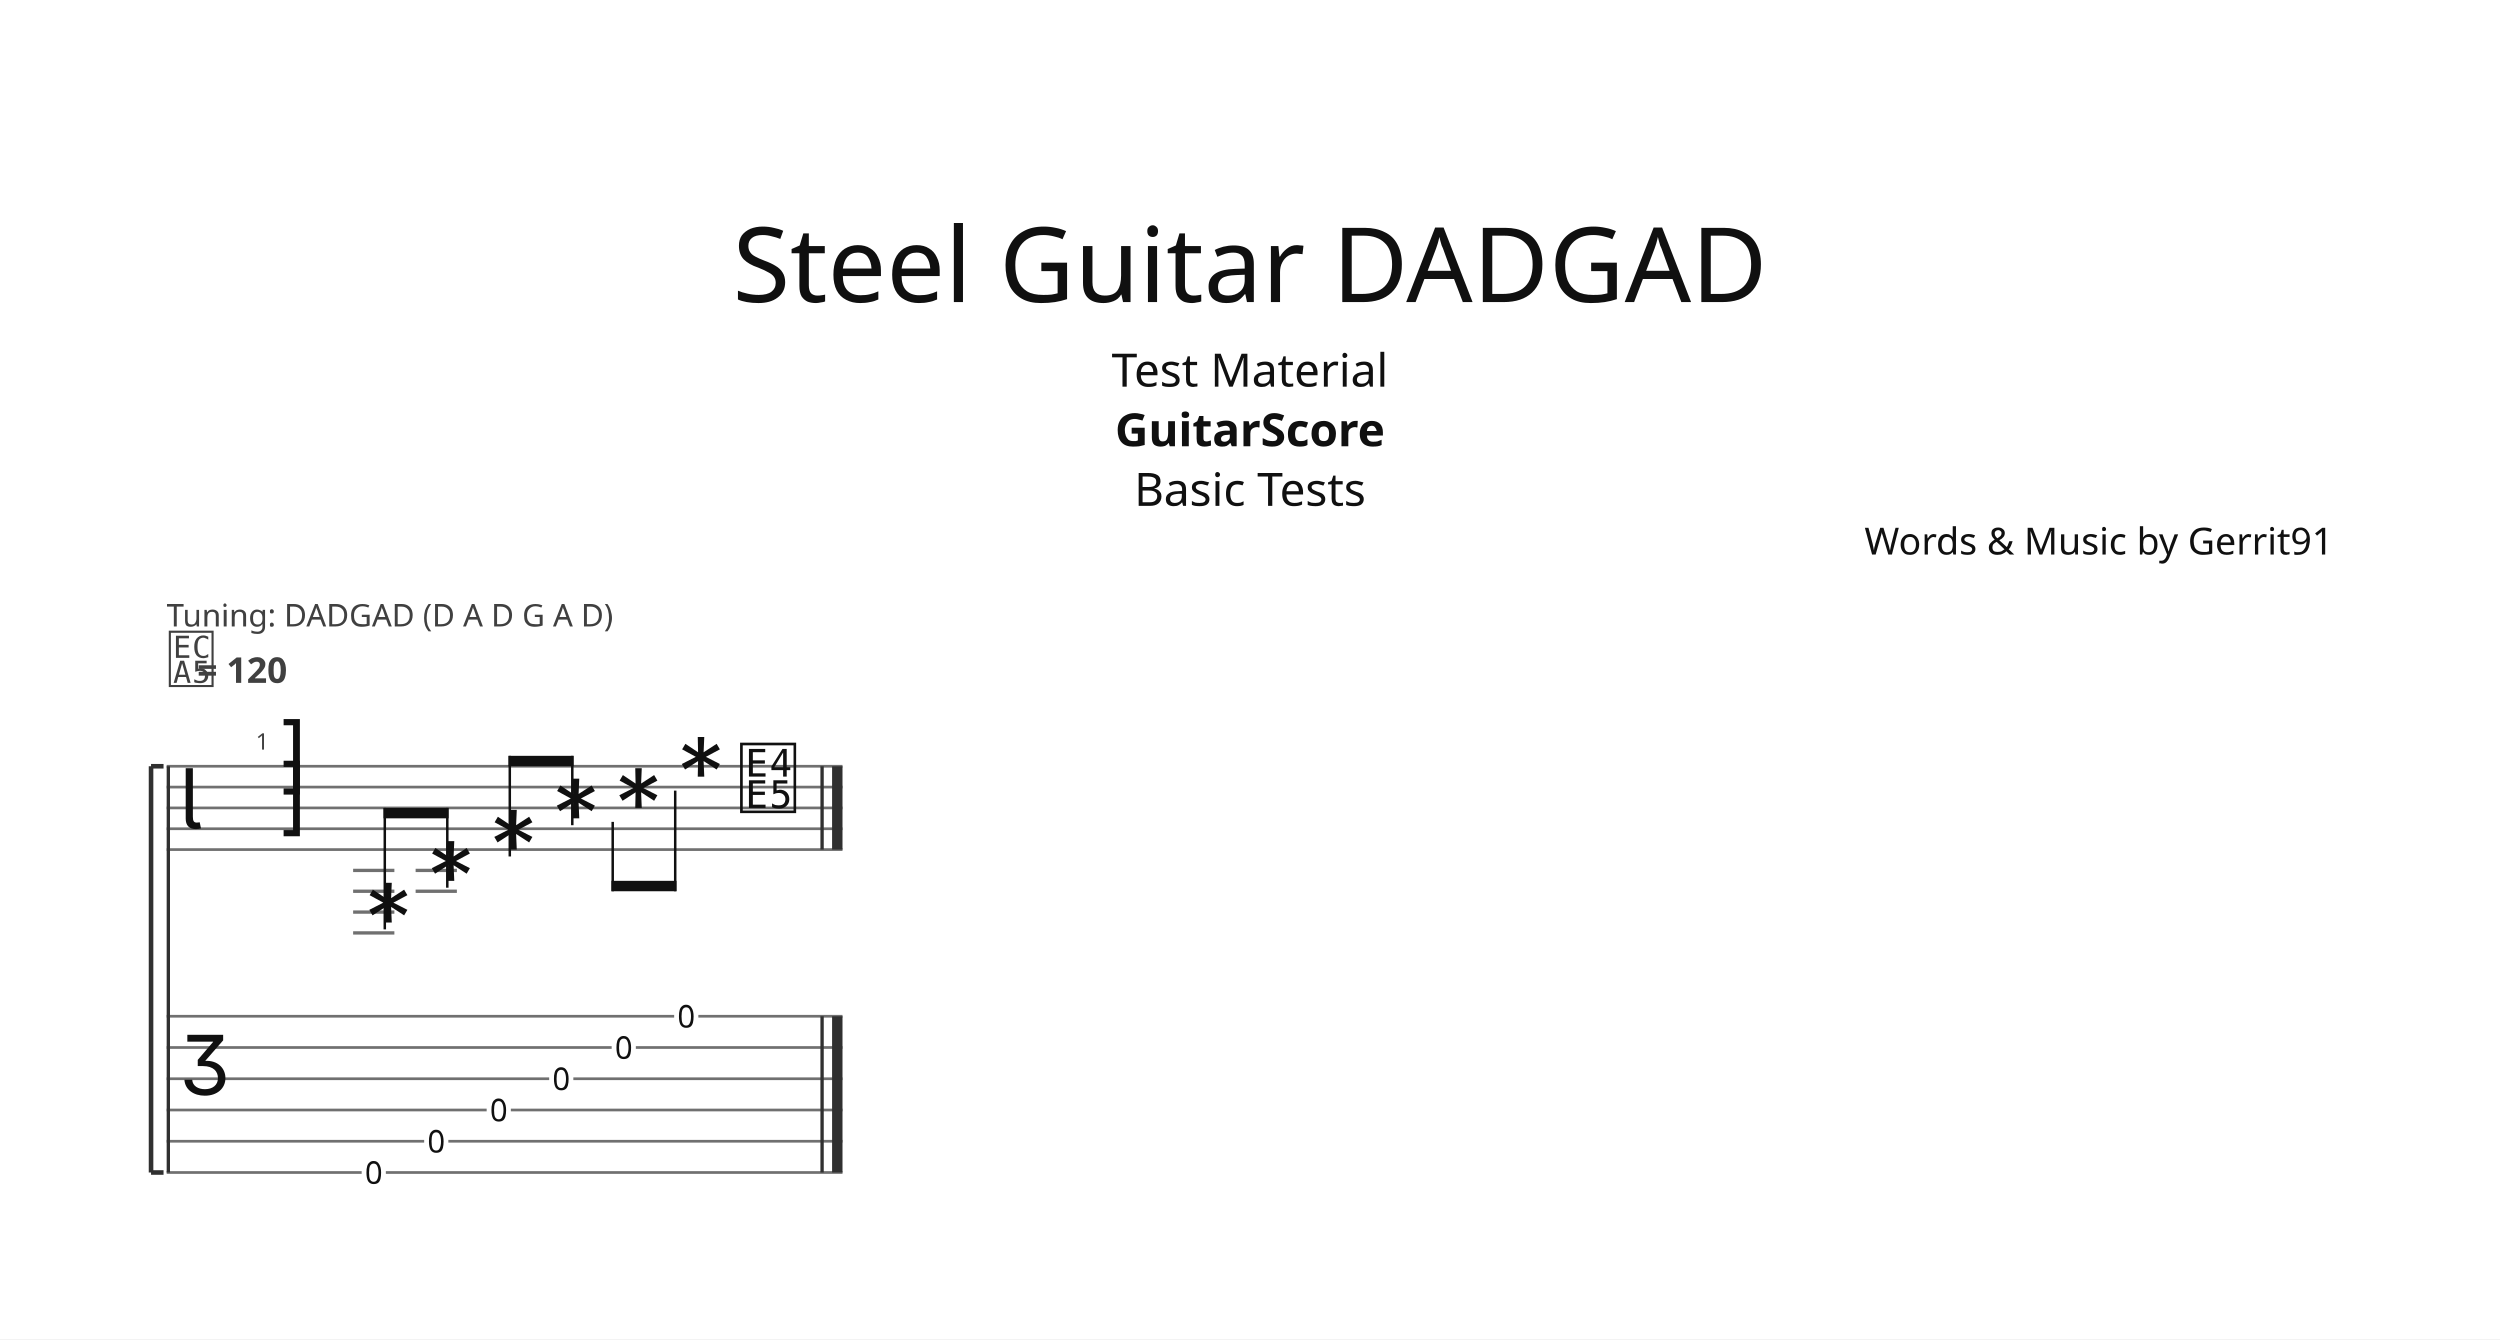
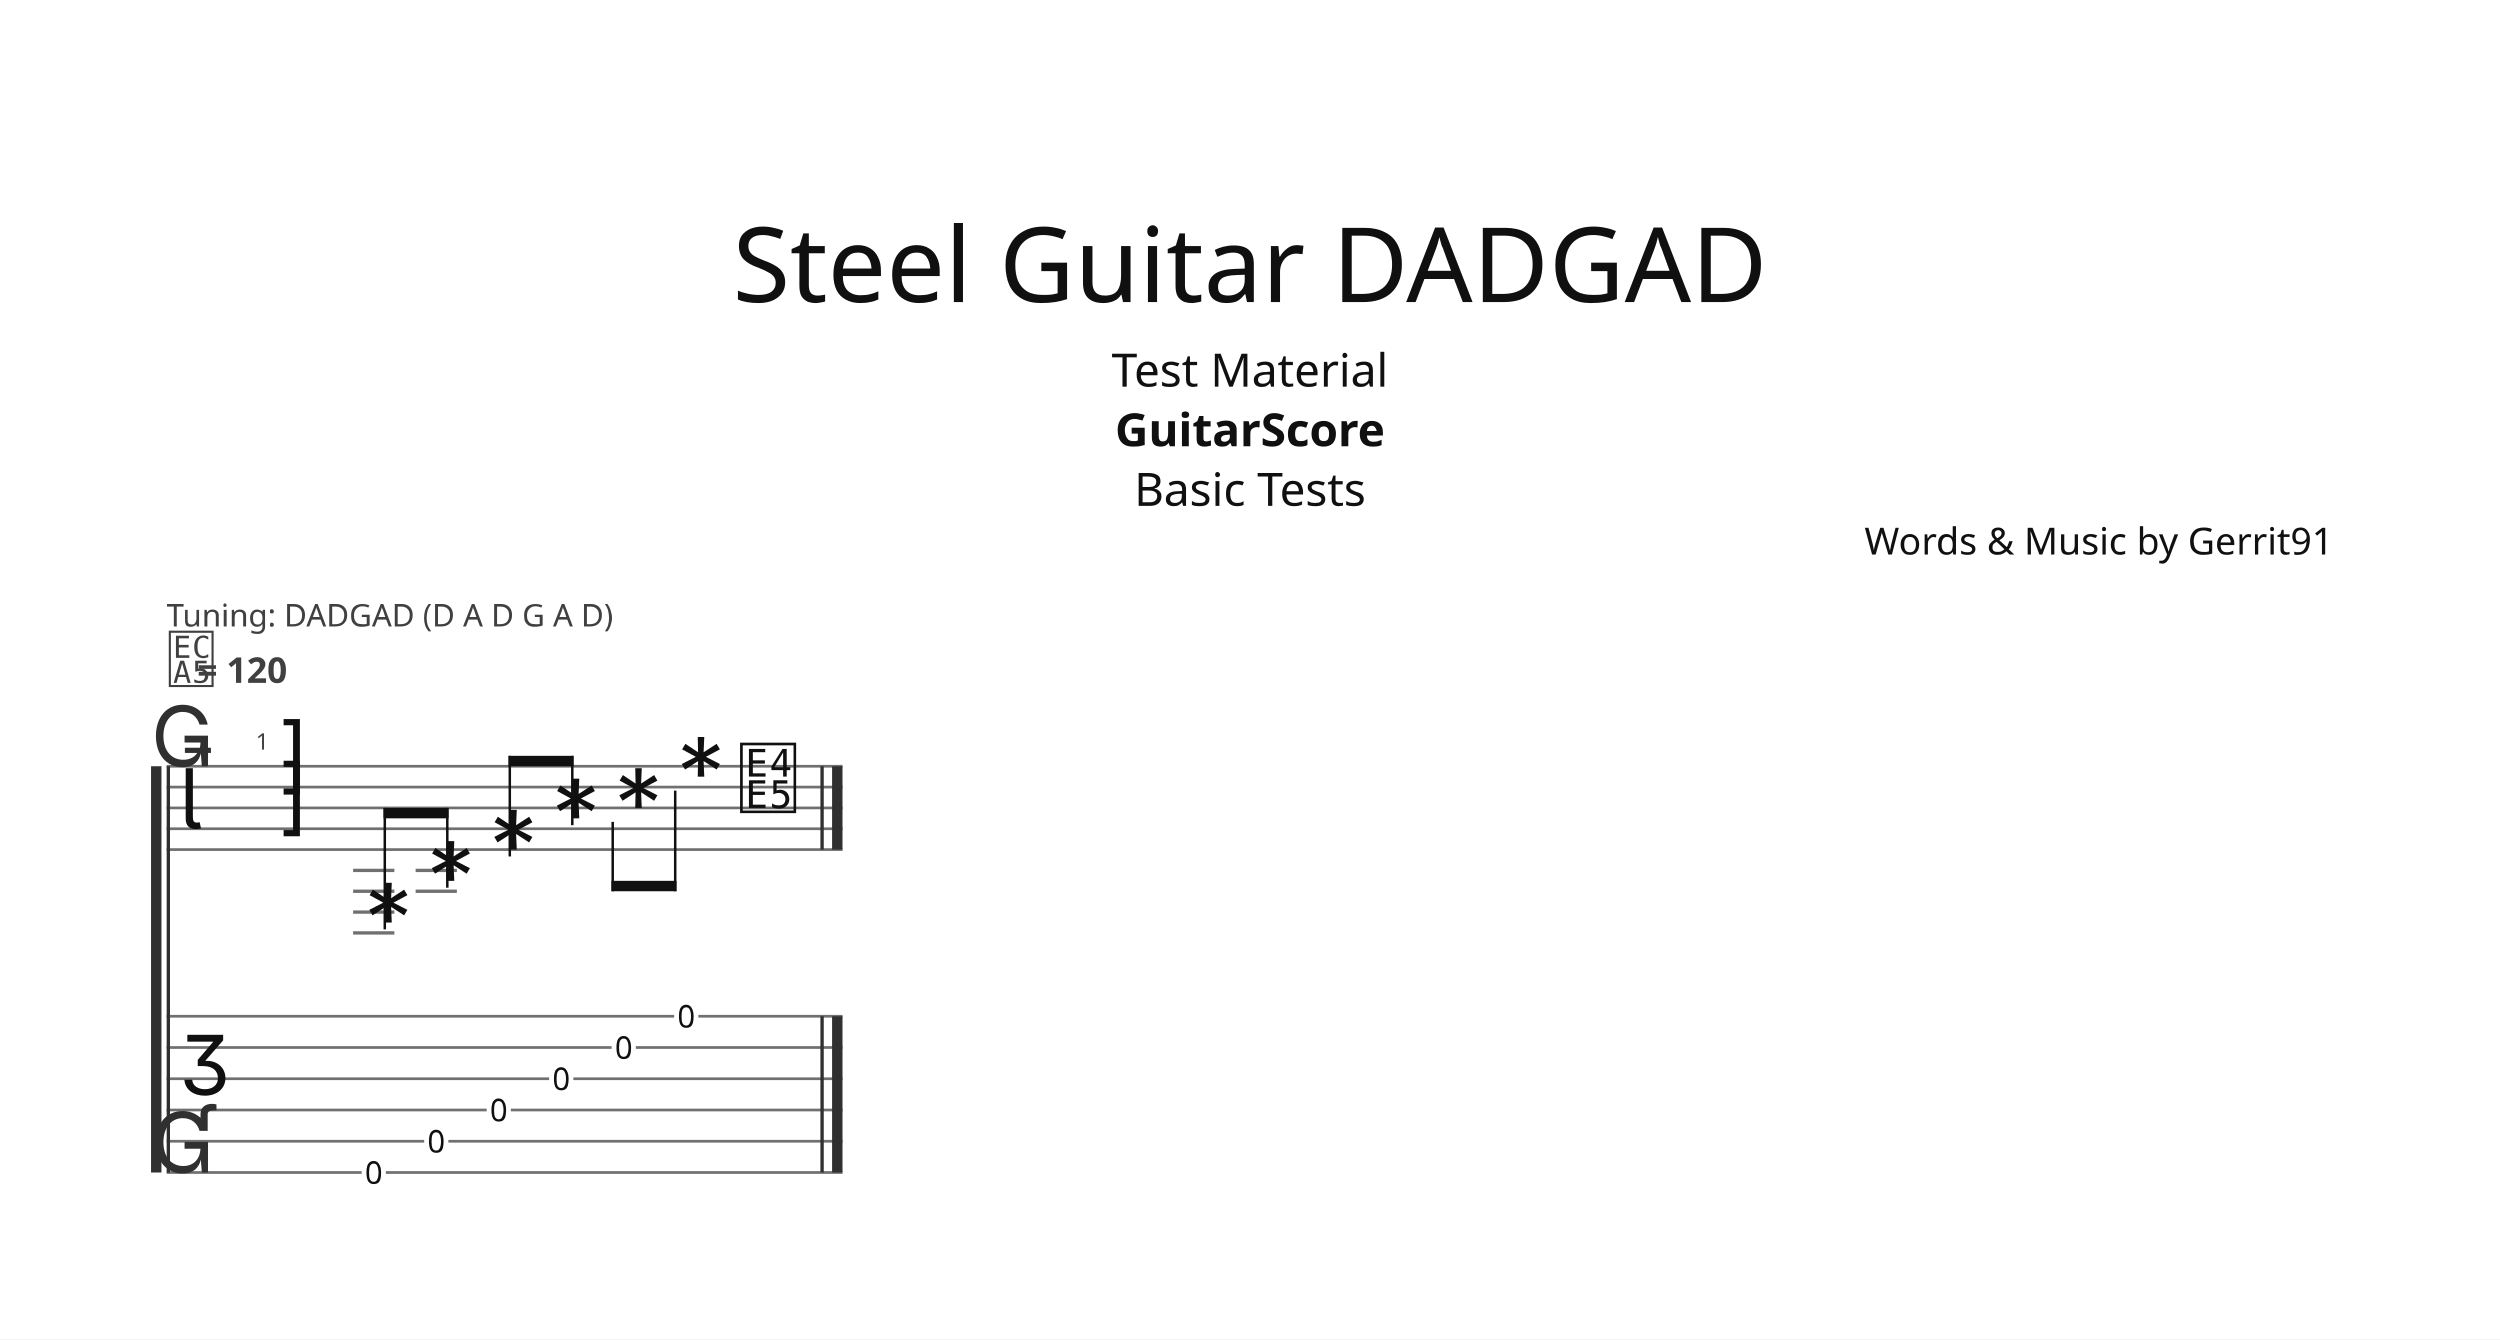
<svg xmlns="http://www.w3.org/2000/svg" width="210mm" height="112.49mm" viewBox="0 0 120 64.28">
  <rect width="100%" height="100%" fill="#ffffff" />
  <text x="60" y="14.5" font-family="Noto Sans" font-size="5" text-anchor="middle" fill="#101010">Steel Guitar DADGAD</text>
  <text x="60" y="18.56" font-family="Noto Sans" font-size="2.2" text-anchor="middle" fill="#101010">Test Material</text>
  <text x="60" y="21.42" font-family="Noto Sans" font-size="2.2" font-weight="bold" text-anchor="middle" fill="#101010">GuitarScore</text>
  <text x="60" y="24.28" font-family="Noto Sans" font-size="2.2" text-anchor="middle" fill="#101010">Basic Tests</text>
  <text x="112" y="26.62" font-family="Noto Sans" font-size="1.8" text-anchor="end" fill="#101010">Words &amp; Music by Gerrit91</text>
  <text x="8" y="30.07" font-family="Noto Sans" font-size="1.5" fill="#404040">Tuning: DADGAD (D A D G A D)</text>
  <text x="9.46" y="32.78" font-family="Noto Sans" font-size="1.7" font-weight="bold" fill="#404040">= 120</text>
  <text x="8" y="32.78" font-family="Bravura" font-size="3.2" fill="#404040" data-glyph="metNoteQuarterUp"></text>
  <line x1="8" y1="48.78" x2="40.44" y2="48.78" stroke="#707070" stroke-width="0.13" />
  <line x1="8" y1="50.28" x2="40.44" y2="50.28" stroke="#707070" stroke-width="0.13" />
  <line x1="8" y1="51.78" x2="40.44" y2="51.78" stroke="#707070" stroke-width="0.13" />
  <line x1="8" y1="53.28" x2="40.44" y2="53.28" stroke="#707070" stroke-width="0.13" />
  <line x1="8" y1="54.78" x2="40.44" y2="54.78" stroke="#707070" stroke-width="0.13" />
  <line x1="8" y1="56.28" x2="40.44" y2="56.28" stroke="#707070" stroke-width="0.13" />
  <text x="8.6" y="52.56" font-family="Bravura" font-size="3.97" fill="#101010" data-glyph="6stringTabClef"></text>
  <line x1="8" y1="36.78" x2="40.44" y2="36.78" stroke="#707070" stroke-width="0.13" />
  <line x1="8" y1="37.78" x2="40.44" y2="37.78" stroke="#707070" stroke-width="0.13" />
  <line x1="8" y1="38.78" x2="40.44" y2="38.78" stroke="#707070" stroke-width="0.13" />
  <line x1="8" y1="39.78" x2="40.44" y2="39.78" stroke="#707070" stroke-width="0.13" />
  <line x1="8" y1="40.78" x2="40.44" y2="40.78" stroke="#707070" stroke-width="0.13" />
  <text x="8.6" y="39.78" font-family="Bravura" font-size="4" fill="#101010" data-glyph="gClef"></text>
  <text x="12.28" y="35.98" font-family="Noto Sans" font-size="1.1" fill="#404040">1</text>
  <text x="13.38" y="37.78" font-family="Bravura" font-size="4" fill="#101010" data-glyph="timeSig4"></text>
  <text x="13.38" y="39.78" font-family="Bravura" font-size="4" fill="#101010" data-glyph="timeSig4"></text>
  <rect x="17.36" y="55.54" width="1.16" height="1.47" fill="#ffffff" />
  <text x="17.94" y="56.82" font-family="Noto Sans" font-size="1.5" text-anchor="middle" fill="#101010">0</text>
  <rect x="20.36" y="54.04" width="1.16" height="1.47" fill="#ffffff" />
  <text x="20.94" y="55.32" font-family="Noto Sans" font-size="1.5" text-anchor="middle" fill="#101010">0</text>
  <rect x="23.36" y="52.54" width="1.16" height="1.47" fill="#ffffff" />
  <text x="23.94" y="53.82" font-family="Noto Sans" font-size="1.5" text-anchor="middle" fill="#101010">0</text>
  <rect x="26.36" y="51.04" width="1.16" height="1.47" fill="#ffffff" />
  <text x="26.94" y="52.32" font-family="Noto Sans" font-size="1.5" text-anchor="middle" fill="#101010">0</text>
  <rect x="29.36" y="49.54" width="1.16" height="1.47" fill="#ffffff" />
  <text x="29.94" y="50.82" font-family="Noto Sans" font-size="1.5" text-anchor="middle" fill="#101010">0</text>
  <rect x="32.36" y="48.04" width="1.16" height="1.47" fill="#ffffff" />
  <text x="32.94" y="49.32" font-family="Noto Sans" font-size="1.5" text-anchor="middle" fill="#101010">0</text>
  <line x1="16.95" y1="44.78" x2="18.93" y2="44.78" stroke="#707070" stroke-width="0.16" />
  <line x1="16.95" y1="43.78" x2="18.93" y2="43.78" stroke="#707070" stroke-width="0.16" />
  <line x1="16.95" y1="42.78" x2="18.93" y2="42.78" stroke="#707070" stroke-width="0.16" />
  <line x1="16.95" y1="41.78" x2="18.93" y2="41.78" stroke="#707070" stroke-width="0.16" />
  <text x="17.35" y="44.78" font-family="Bravura" font-size="4" fill="#101010" data-glyph="noteheadBlack"></text>
  <line x1="18.47" y1="44.61" x2="18.47" y2="38.78" stroke="#101010" stroke-width="0.12" />
  <line x1="19.95" y1="42.78" x2="21.93" y2="42.78" stroke="#707070" stroke-width="0.16" />
  <line x1="19.95" y1="41.78" x2="21.93" y2="41.78" stroke="#707070" stroke-width="0.16" />
  <text x="20.35" y="42.78" font-family="Bravura" font-size="4" fill="#101010" data-glyph="noteheadBlack"></text>
  <line x1="21.47" y1="42.61" x2="21.47" y2="38.78" stroke="#101010" stroke-width="0.12" />
  <text x="23.35" y="41.28" font-family="Bravura" font-size="4" fill="#101010" data-glyph="noteheadBlack"></text>
  <line x1="24.47" y1="41.11" x2="24.47" y2="36.28" stroke="#101010" stroke-width="0.12" />
  <text x="26.35" y="39.78" font-family="Bravura" font-size="4" fill="#101010" data-glyph="noteheadBlack"></text>
  <line x1="27.47" y1="39.61" x2="27.47" y2="36.28" stroke="#101010" stroke-width="0.12" />
  <text x="29.35" y="39.28" font-family="Bravura" font-size="4" fill="#101010" data-glyph="noteheadBlack"></text>
  <line x1="29.41" y1="39.45" x2="29.41" y2="42.78" stroke="#101010" stroke-width="0.12" />
  <text x="32.35" y="37.78" font-family="Bravura" font-size="4" fill="#101010" data-glyph="noteheadBlack"></text>
  <line x1="32.41" y1="37.95" x2="32.41" y2="42.78" stroke="#101010" stroke-width="0.12" />
  <text x="35.4" y="38.78" font-family="Bravura" font-size="4" fill="#101010" data-glyph="restQuarter"></text>
  <rect x="18.41" y="38.78" width="3.12" height="0.5" fill="#101010" />
  <rect x="24.41" y="36.28" width="3.12" height="0.5" fill="#101010" />
  <rect x="29.35" y="42.28" width="3.12" height="0.5" fill="#101010" />
  <line x1="39.46" y1="48.78" x2="39.46" y2="56.28" stroke="#303030" stroke-width="0.16" />
  <line x1="40.19" y1="48.78" x2="40.19" y2="56.28" stroke="#303030" stroke-width="0.5" />
  <line x1="39.46" y1="36.78" x2="39.46" y2="40.78" stroke="#303030" stroke-width="0.16" />
  <line x1="40.19" y1="36.78" x2="40.19" y2="40.78" stroke="#303030" stroke-width="0.5" />
  <line x1="8.08" y1="36.78" x2="8.08" y2="56.28" stroke="#303030" stroke-width="0.16" />
-   <line x1="7.25" y1="36.78" x2="7.25" y2="56.28" stroke="#303030" stroke-width="0.22" />
-   <line x1="7.25" y1="36.78" x2="7.85" y2="36.78" stroke="#303030" stroke-width="0.22" />
-   <line x1="7.25" y1="56.28" x2="7.85" y2="56.28" stroke="#303030" stroke-width="0.22" />
+   <line x1="7.5" y1="36.78" x2="7.5" y2="56.28" stroke="#303030" stroke-width="0.5" />
+   <text x="7.25" y="36.78" font-family="Bravura" font-size="4" fill="#303030" data-glyph="bracketTop"></text>
+   <text x="7.25" y="56.28" font-family="Bravura" font-size="4" fill="#303030" data-glyph="bracketBottom"></text>
</svg>
